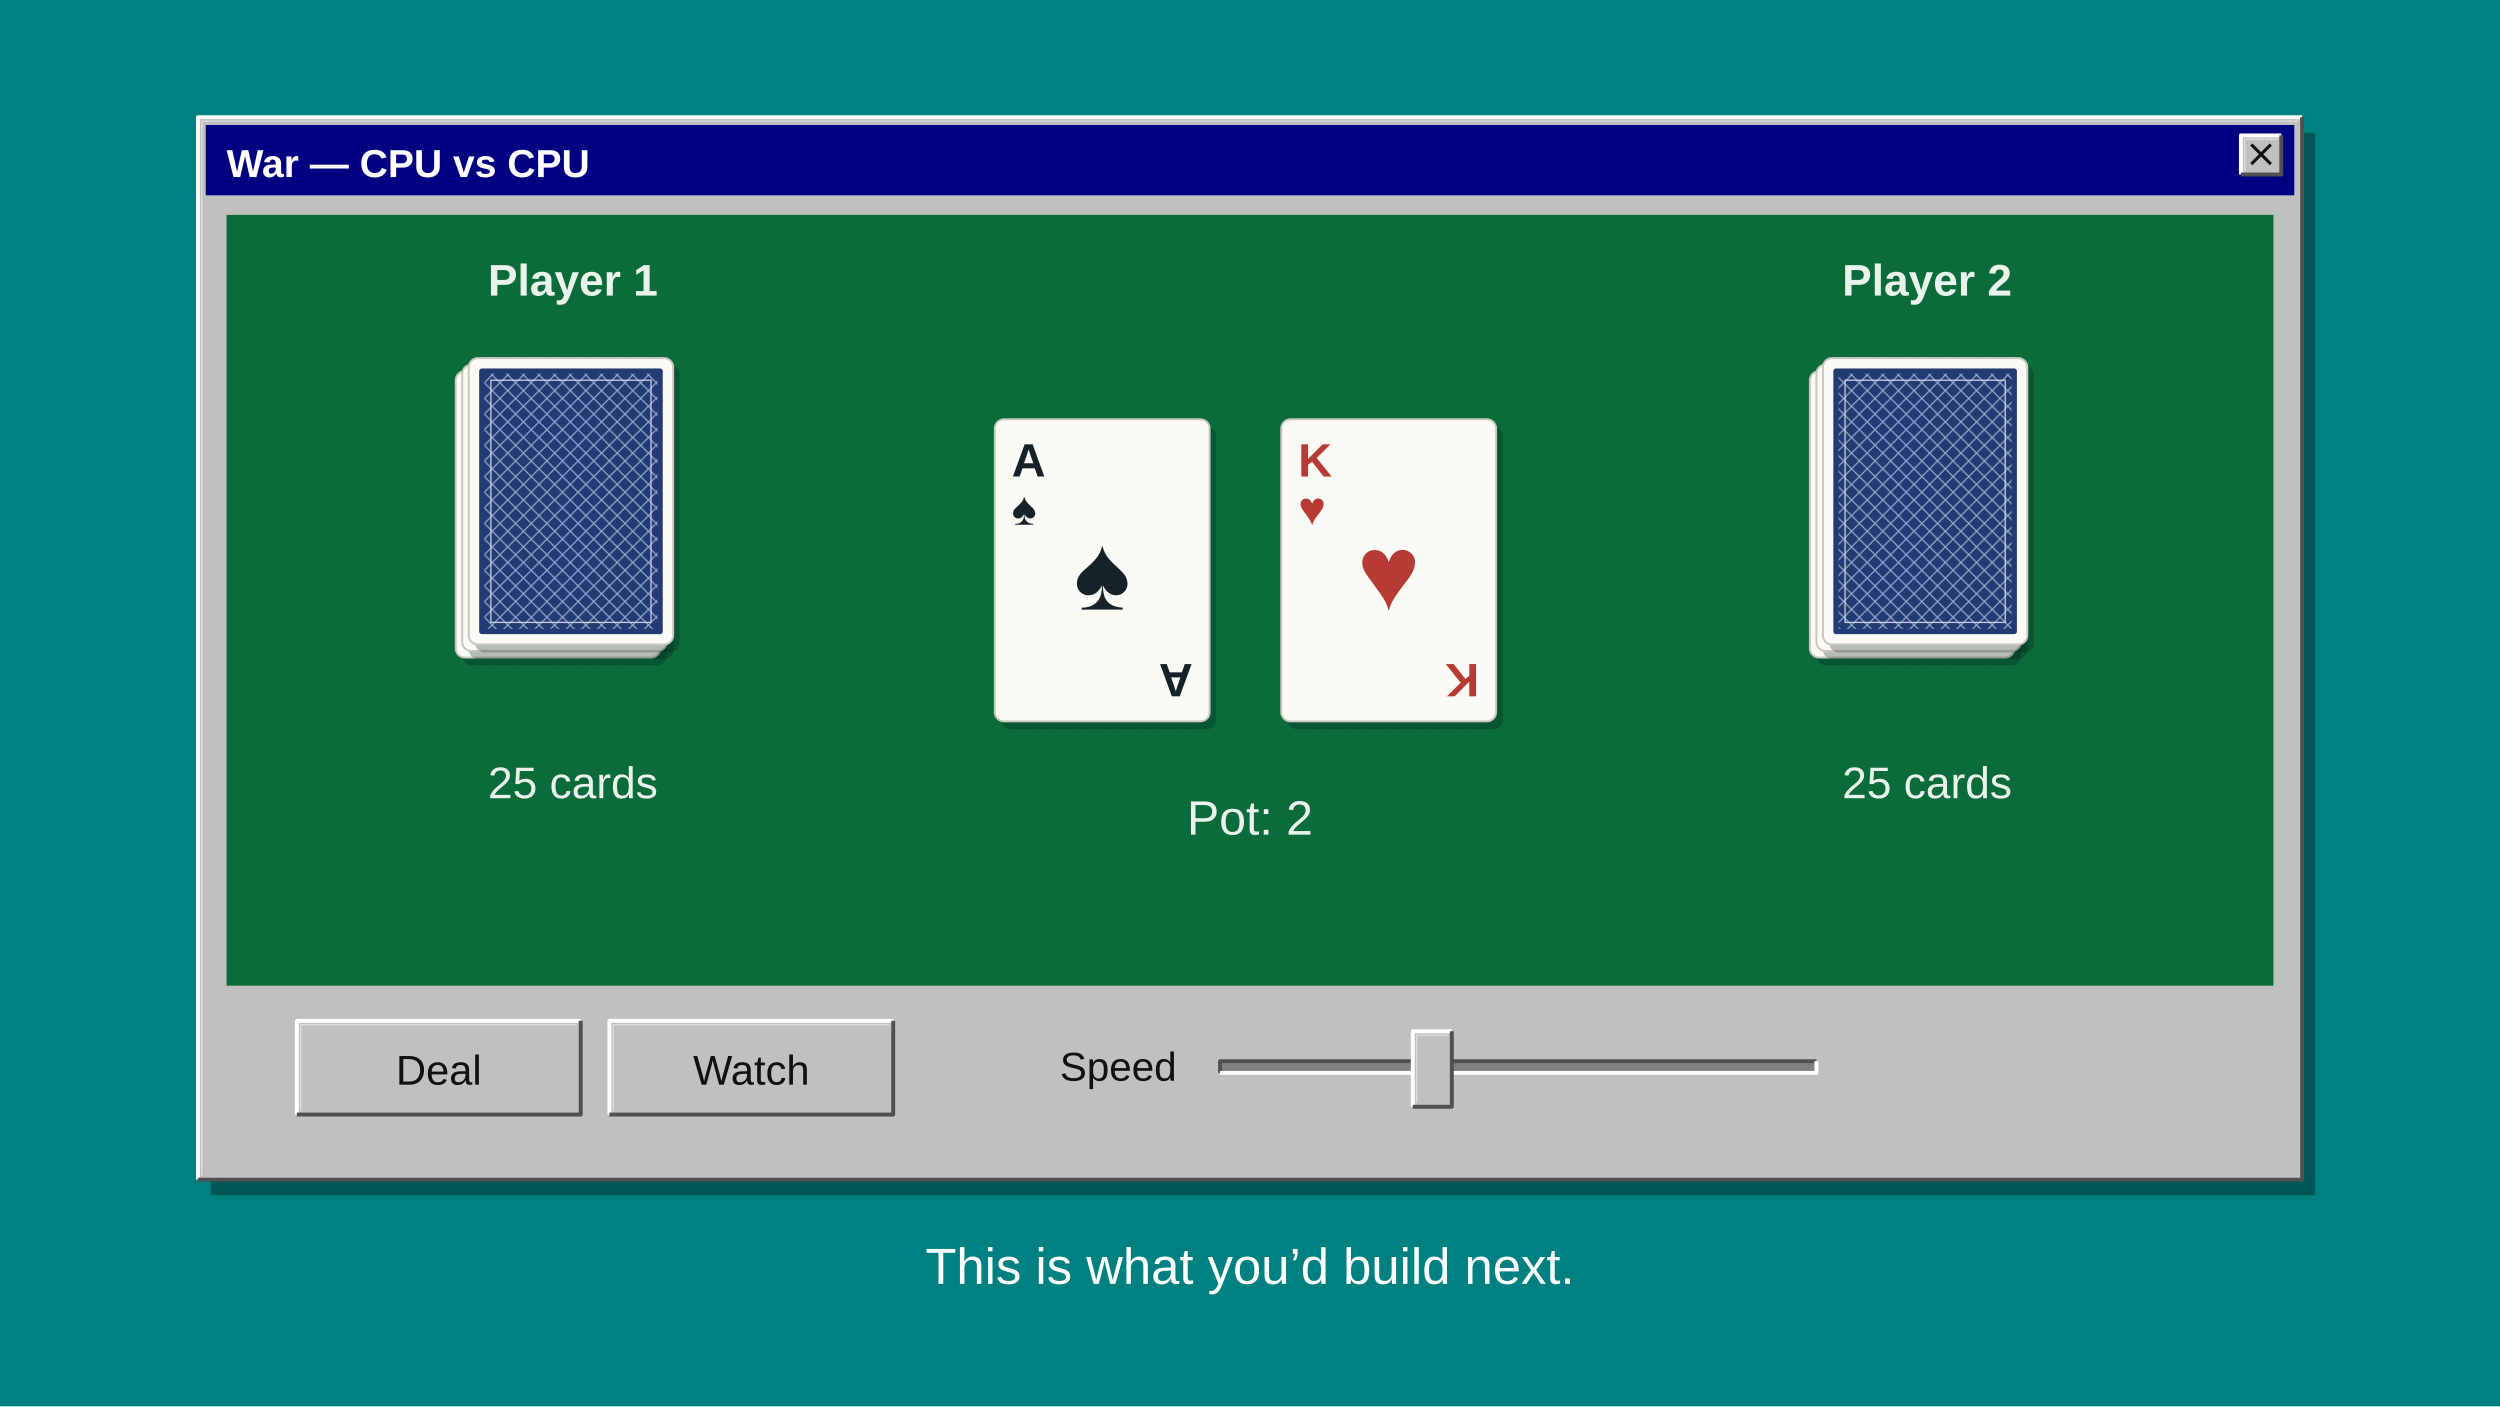
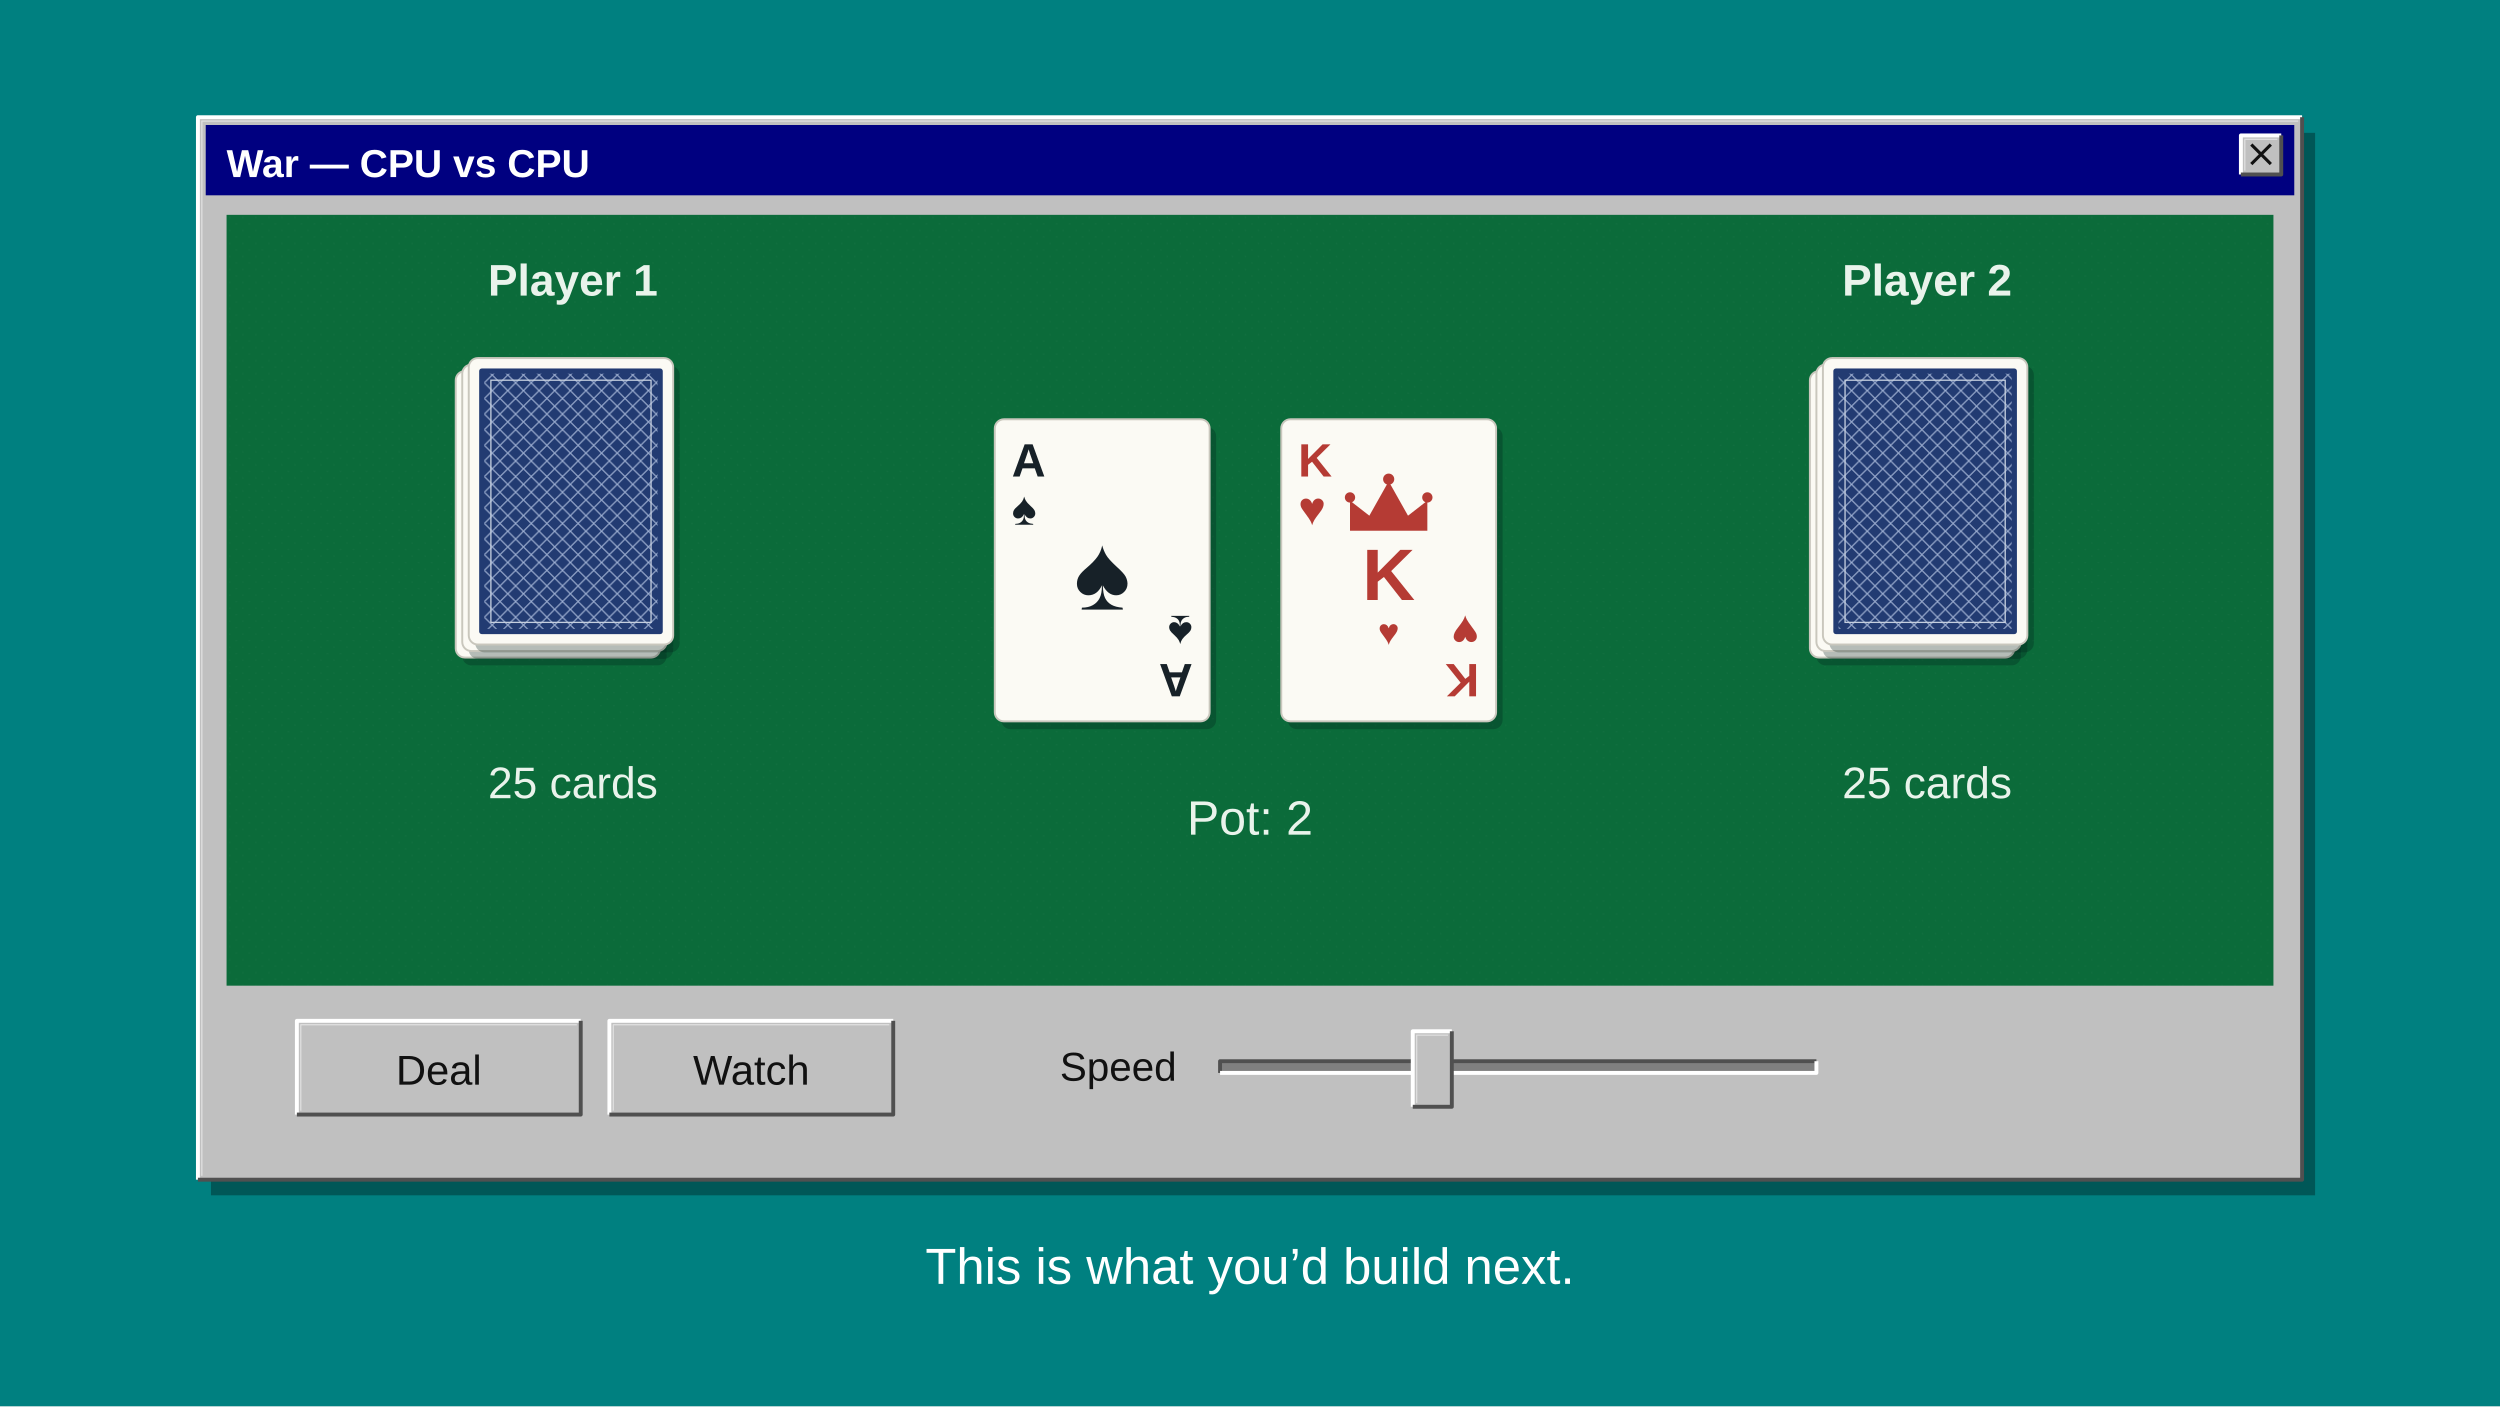
<svg xmlns="http://www.w3.org/2000/svg" width="1920" height="1080" viewBox="0 0 1920 1080" role="img">
  <defs>
    <pattern id="back" width="12" height="12" patternUnits="userSpaceOnUse">
      <path d="M0 6L6 0L12 6L6 12Z" fill="none" stroke="#8fa1c5" stroke-width="1" />
    </pattern>
    <pattern id="felt" width="10" height="10" patternUnits="userSpaceOnUse">
      <path d="M1 2h1M6 7h1" stroke="#ffffff" stroke-opacity=".035" />
    </pattern>
  </defs>
  <rect x="0.00" y="0.00" width="1920.00" height="1080.00" rx="0" fill="#008080" />
  <rect x="162.00" y="102.00" width="1616.00" height="816.00" rx="0" fill="#002e2e" opacity="0.5" />
  <rect x="152.00" y="90.00" width="1616.00" height="816.00" rx="0" fill="#c0c0c0" />
  <path d="M152 906V90H1768" stroke="#ffffff" stroke-width="3" fill="none" stroke-linejoin="round" />
  <path d="M1768 90V906H152" stroke="#505050" stroke-width="3" fill="none" stroke-linejoin="round" />
  <path d="M155 903V93H1765" stroke="#dfdfdf" stroke-width="1" fill="none" stroke-linejoin="round" />
  <rect x="158.00" y="96.00" width="1604.00" height="54.00" rx="0" fill="#000080" />
  <text x="174.00" y="136.00" font-family="Liberation Sans" font-size="30" font-weight="700" fill="#ffffff" text-anchor="start" opacity="1" xml:space="preserve">War — CPU vs CPU</text>
  <rect x="1721.00" y="104.00" width="31.00" height="30.00" rx="0" fill="#c0c0c0" />
  <path d="M1721 134V104H1752" stroke="#ffffff" stroke-width="3" fill="none" stroke-linejoin="round" />
  <path d="M1752 104V134H1721" stroke="#505050" stroke-width="3" fill="none" stroke-linejoin="round" />
  <path d="M1724 131V107H1749" stroke="#dfdfdf" stroke-width="1" fill="none" stroke-linejoin="round" />
  <path d="M1729 111l15 15m-15 0l15-15" stroke="#111" stroke-width="2.4" fill="none" stroke-linejoin="round" />
  <rect x="174.00" y="165.00" width="1572.00" height="592.00" rx="0" fill="#0b6b3a" />
  <rect x="174.00" y="165.00" width="1572.00" height="592.00" rx="0" fill="url(#felt)" />
  <text x="440.00" y="227.00" font-family="Liberation Sans" font-size="34" font-weight="700" fill="#e9f3eb" text-anchor="middle" opacity="1" xml:space="preserve">Player 1</text>
  <text x="1480.00" y="227.00" font-family="Liberation Sans" font-size="34" font-weight="700" fill="#e9f3eb" text-anchor="middle" opacity="1" xml:space="preserve">Player 2</text>
  <g opacity="1">
    <rect x="355.00" y="291.00" width="157.00" height="220.00" rx="7" fill="#001e18" opacity="0.28" />
    <rect x="350.00" y="285.00" width="157.00" height="220.00" rx="7" fill="#fbfaf4" stroke="#c9c7bd" stroke-width="1.5" />
    <rect x="358.00" y="293.00" width="141.00" height="204.00" rx="2" fill="#223b72" />
    <rect x="362.00" y="297.00" width="133.00" height="196.00" rx="0" fill="url(#back)" />
    <rect x="367.00" y="302.00" width="123.00" height="186.00" rx="0" fill="none" stroke="#c5cfdf" stroke-width="1" />
  </g>
  <g opacity="1">
    <rect x="360.00" y="286.00" width="157.00" height="220.00" rx="7" fill="#001e18" opacity="0.28" />
    <rect x="355.00" y="280.00" width="157.00" height="220.00" rx="7" fill="#fbfaf4" stroke="#c9c7bd" stroke-width="1.5" />
    <rect x="363.00" y="288.00" width="141.00" height="204.00" rx="2" fill="#223b72" />
    <rect x="367.00" y="292.00" width="133.00" height="196.00" rx="0" fill="url(#back)" />
    <rect x="372.00" y="297.00" width="123.00" height="186.00" rx="0" fill="none" stroke="#c5cfdf" stroke-width="1" />
  </g>
  <g opacity="1">
    <rect x="365.00" y="281.00" width="157.00" height="220.00" rx="7" fill="#001e18" opacity="0.28" />
    <rect x="360.00" y="275.00" width="157.00" height="220.00" rx="7" fill="#fbfaf4" stroke="#c9c7bd" stroke-width="1.5" />
    <rect x="368.00" y="283.00" width="141.00" height="204.00" rx="2" fill="#223b72" />
    <rect x="372.00" y="287.00" width="133.00" height="196.00" rx="0" fill="url(#back)" />
    <rect x="377.00" y="292.00" width="123.00" height="186.00" rx="0" fill="none" stroke="#c5cfdf" stroke-width="1" />
  </g>
  <g opacity="1">
    <rect x="1395.00" y="291.00" width="157.00" height="220.00" rx="7" fill="#001e18" opacity="0.28" />
    <rect x="1390.00" y="285.00" width="157.00" height="220.00" rx="7" fill="#fbfaf4" stroke="#c9c7bd" stroke-width="1.5" />
    <rect x="1398.00" y="293.00" width="141.00" height="204.00" rx="2" fill="#223b72" />
    <rect x="1402.00" y="297.00" width="133.00" height="196.00" rx="0" fill="url(#back)" />
    <rect x="1407.00" y="302.00" width="123.00" height="186.00" rx="0" fill="none" stroke="#c5cfdf" stroke-width="1" />
  </g>
  <g opacity="1">
    <rect x="1400.00" y="286.00" width="157.00" height="220.00" rx="7" fill="#001e18" opacity="0.28" />
    <rect x="1395.00" y="280.00" width="157.00" height="220.00" rx="7" fill="#fbfaf4" stroke="#c9c7bd" stroke-width="1.5" />
    <rect x="1403.00" y="288.00" width="141.00" height="204.00" rx="2" fill="#223b72" />
    <rect x="1407.00" y="292.00" width="133.00" height="196.00" rx="0" fill="url(#back)" />
    <rect x="1412.00" y="297.00" width="123.00" height="186.00" rx="0" fill="none" stroke="#c5cfdf" stroke-width="1" />
  </g>
  <g opacity="1">
    <rect x="1405.00" y="281.00" width="157.00" height="220.00" rx="7" fill="#001e18" opacity="0.28" />
    <rect x="1400.00" y="275.00" width="157.00" height="220.00" rx="7" fill="#fbfaf4" stroke="#c9c7bd" stroke-width="1.5" />
    <rect x="1408.00" y="283.00" width="141.00" height="204.00" rx="2" fill="#223b72" />
    <rect x="1412.00" y="287.00" width="133.00" height="196.00" rx="0" fill="url(#back)" />
    <rect x="1417.00" y="292.00" width="123.00" height="186.00" rx="0" fill="none" stroke="#c5cfdf" stroke-width="1" />
  </g>
  <g opacity="1">
    <rect x="769.00" y="328.00" width="165.00" height="232.00" rx="7" fill="#001e18" opacity="0.28" />
    <rect x="764.00" y="322.00" width="165.00" height="232.00" rx="7" fill="#fbfaf4" stroke="#c9c7bd" stroke-width="1.5" />
    <text x="777.00" y="366.00" font-family="Liberation Sans" font-size="36" font-weight="700" fill="#172128" text-anchor="start" opacity="1" xml:space="preserve">A</text>
    <text x="777.00" y="403.00" font-family="Liberation Sans" font-size="36" font-weight="400" fill="#172128" text-anchor="start" opacity="1" xml:space="preserve">♠</text>
-     <text x="846.50" y="468.16" font-family="Liberation Sans" font-size="82" font-weight="400" fill="#172128" text-anchor="middle" opacity="1" xml:space="preserve">♠</text>
    <g transform="rotate(180 846.5 438.0)">
      <text x="777.00" y="366.00" font-family="Liberation Sans" font-size="36" font-weight="700" fill="#172128" text-anchor="start" opacity="1" xml:space="preserve">A</text>
+       <text x="777.00" y="403.00" font-family="Liberation Sans" font-size="36" font-weight="400" fill="#172128" text-anchor="start" opacity="1" xml:space="preserve">♠</text>
    </g>
+     <text x="846.50" y="468.16" font-family="Liberation Sans" font-size="82" font-weight="400" fill="#172128" text-anchor="middle" opacity="1" xml:space="preserve">♠</text>
  </g>
  <g opacity="1">
    <rect x="989.00" y="328.00" width="165.00" height="232.00" rx="7" fill="#001e18" opacity="0.28" />
    <rect x="984.00" y="322.00" width="165.00" height="232.00" rx="7" fill="#fbfaf4" stroke="#c9c7bd" stroke-width="1.5" />
    <text x="997.00" y="366.00" font-family="Liberation Sans" font-size="36" font-weight="700" fill="#b53b34" text-anchor="start" opacity="1" xml:space="preserve">K</text>
    <text x="997.00" y="403.00" font-family="Liberation Sans" font-size="36" font-weight="400" fill="#b53b34" text-anchor="start" opacity="1" xml:space="preserve">♥</text>
-     <text x="1066.50" y="468.16" font-family="Liberation Sans" font-size="82" font-weight="400" fill="#b53b34" text-anchor="middle" opacity="1" xml:space="preserve">♥</text>
    <g transform="rotate(180 1066.5 438.0)">
      <text x="997.00" y="366.00" font-family="Liberation Sans" font-size="36" font-weight="700" fill="#b53b34" text-anchor="start" opacity="1" xml:space="preserve">K</text>
+       <text x="997.00" y="403.00" font-family="Liberation Sans" font-size="36" font-weight="400" fill="#b53b34" text-anchor="start" opacity="1" xml:space="preserve">♥</text>
    </g>
+     <g transform="translate(1066.50 391.10) scale(1.650)" fill="#b53b34">
+       <path d="M-18 10V-4L-9 3 0-13 9 3 18-4V10Z" />
+       <circle cx="-18" cy="-5.5" r="2.4" />
+       <circle cx="0" cy="-14" r="2.6" />
+       <circle cx="18" cy="-5.5" r="2.4" />
+     </g>
+     <text x="1066.50" y="460.81" font-family="Liberation Sans" font-size="56" font-weight="700" fill="#b53b34" text-anchor="middle" opacity="1" xml:space="preserve">K</text>
+     <text x="1066.50" y="494.98" font-family="Liberation Sans" font-size="28" font-weight="400" fill="#b53b34" text-anchor="middle" opacity="1" xml:space="preserve">♥</text>
  </g>
  <text x="440.00" y="613.00" font-family="Liberation Sans" font-size="34" font-weight="400" fill="#e9f3eb" text-anchor="middle" opacity="1" xml:space="preserve">25 cards</text>
  <text x="1480.00" y="613.00" font-family="Liberation Sans" font-size="34" font-weight="400" fill="#e9f3eb" text-anchor="middle" opacity="1" xml:space="preserve">25 cards</text>
  <text x="960.00" y="641.00" font-family="Liberation Sans" font-size="37" font-weight="400" fill="#e9f3eb" text-anchor="middle" opacity="1" xml:space="preserve">Pot: 2</text>
  <rect x="228.00" y="784.00" width="218.00" height="72.00" rx="0" fill="#c0c0c0" />
  <path d="M228 856V784H446" stroke="#ffffff" stroke-width="3" fill="none" stroke-linejoin="round" />
  <path d="M446 784V856H228" stroke="#505050" stroke-width="3" fill="none" stroke-linejoin="round" />
  <path d="M231 853V787H443" stroke="#dfdfdf" stroke-width="1" fill="none" stroke-linejoin="round" />
  <text x="337.00" y="833.00" font-family="Liberation Sans" font-size="32" font-weight="400" fill="#111" text-anchor="middle" opacity="1" xml:space="preserve">Deal</text>
  <rect x="468.00" y="784.00" width="218.00" height="72.00" rx="0" fill="#c0c0c0" />
  <path d="M468 856V784H686" stroke="#ffffff" stroke-width="3" fill="none" stroke-linejoin="round" />
  <path d="M686 784V856H468" stroke="#505050" stroke-width="3" fill="none" stroke-linejoin="round" />
  <path d="M471 853V787H683" stroke="#dfdfdf" stroke-width="1" fill="none" stroke-linejoin="round" />
  <text x="577.00" y="833.00" font-family="Liberation Sans" font-size="32" font-weight="400" fill="#111" text-anchor="middle" opacity="1" xml:space="preserve">Watch</text>
  <text x="814.00" y="830.00" font-family="Liberation Sans" font-size="31" font-weight="400" fill="#111" text-anchor="start" opacity="1" xml:space="preserve">Speed</text>
  <rect x="937.00" y="815.00" width="458.00" height="9.00" rx="0" fill="#808080" />
  <path d="M937 824V815H1395" stroke="#505050" stroke-width="3" fill="none" stroke-linejoin="round" />
  <path d="M1395 815V824H937" stroke="#ffffff" stroke-width="3" fill="none" stroke-linejoin="round" />
  <path d="M940 821V818H1392" stroke="#808080" stroke-width="1" fill="none" stroke-linejoin="round" />
  <rect x="1085.00" y="792.00" width="30.00" height="58.00" rx="0" fill="#c0c0c0" />
  <path d="M1085 850V792H1115" stroke="#ffffff" stroke-width="3" fill="none" stroke-linejoin="round" />
  <path d="M1115 792V850H1085" stroke="#505050" stroke-width="3" fill="none" stroke-linejoin="round" />
  <path d="M1088 847V795H1112" stroke="#dfdfdf" stroke-width="1" fill="none" stroke-linejoin="round" />
  <text x="960.00" y="986.00" font-family="Liberation Sans" font-size="39" font-weight="400" fill="#fff" text-anchor="middle" opacity="1" xml:space="preserve">This is what you’d build next.</text>
</svg>
